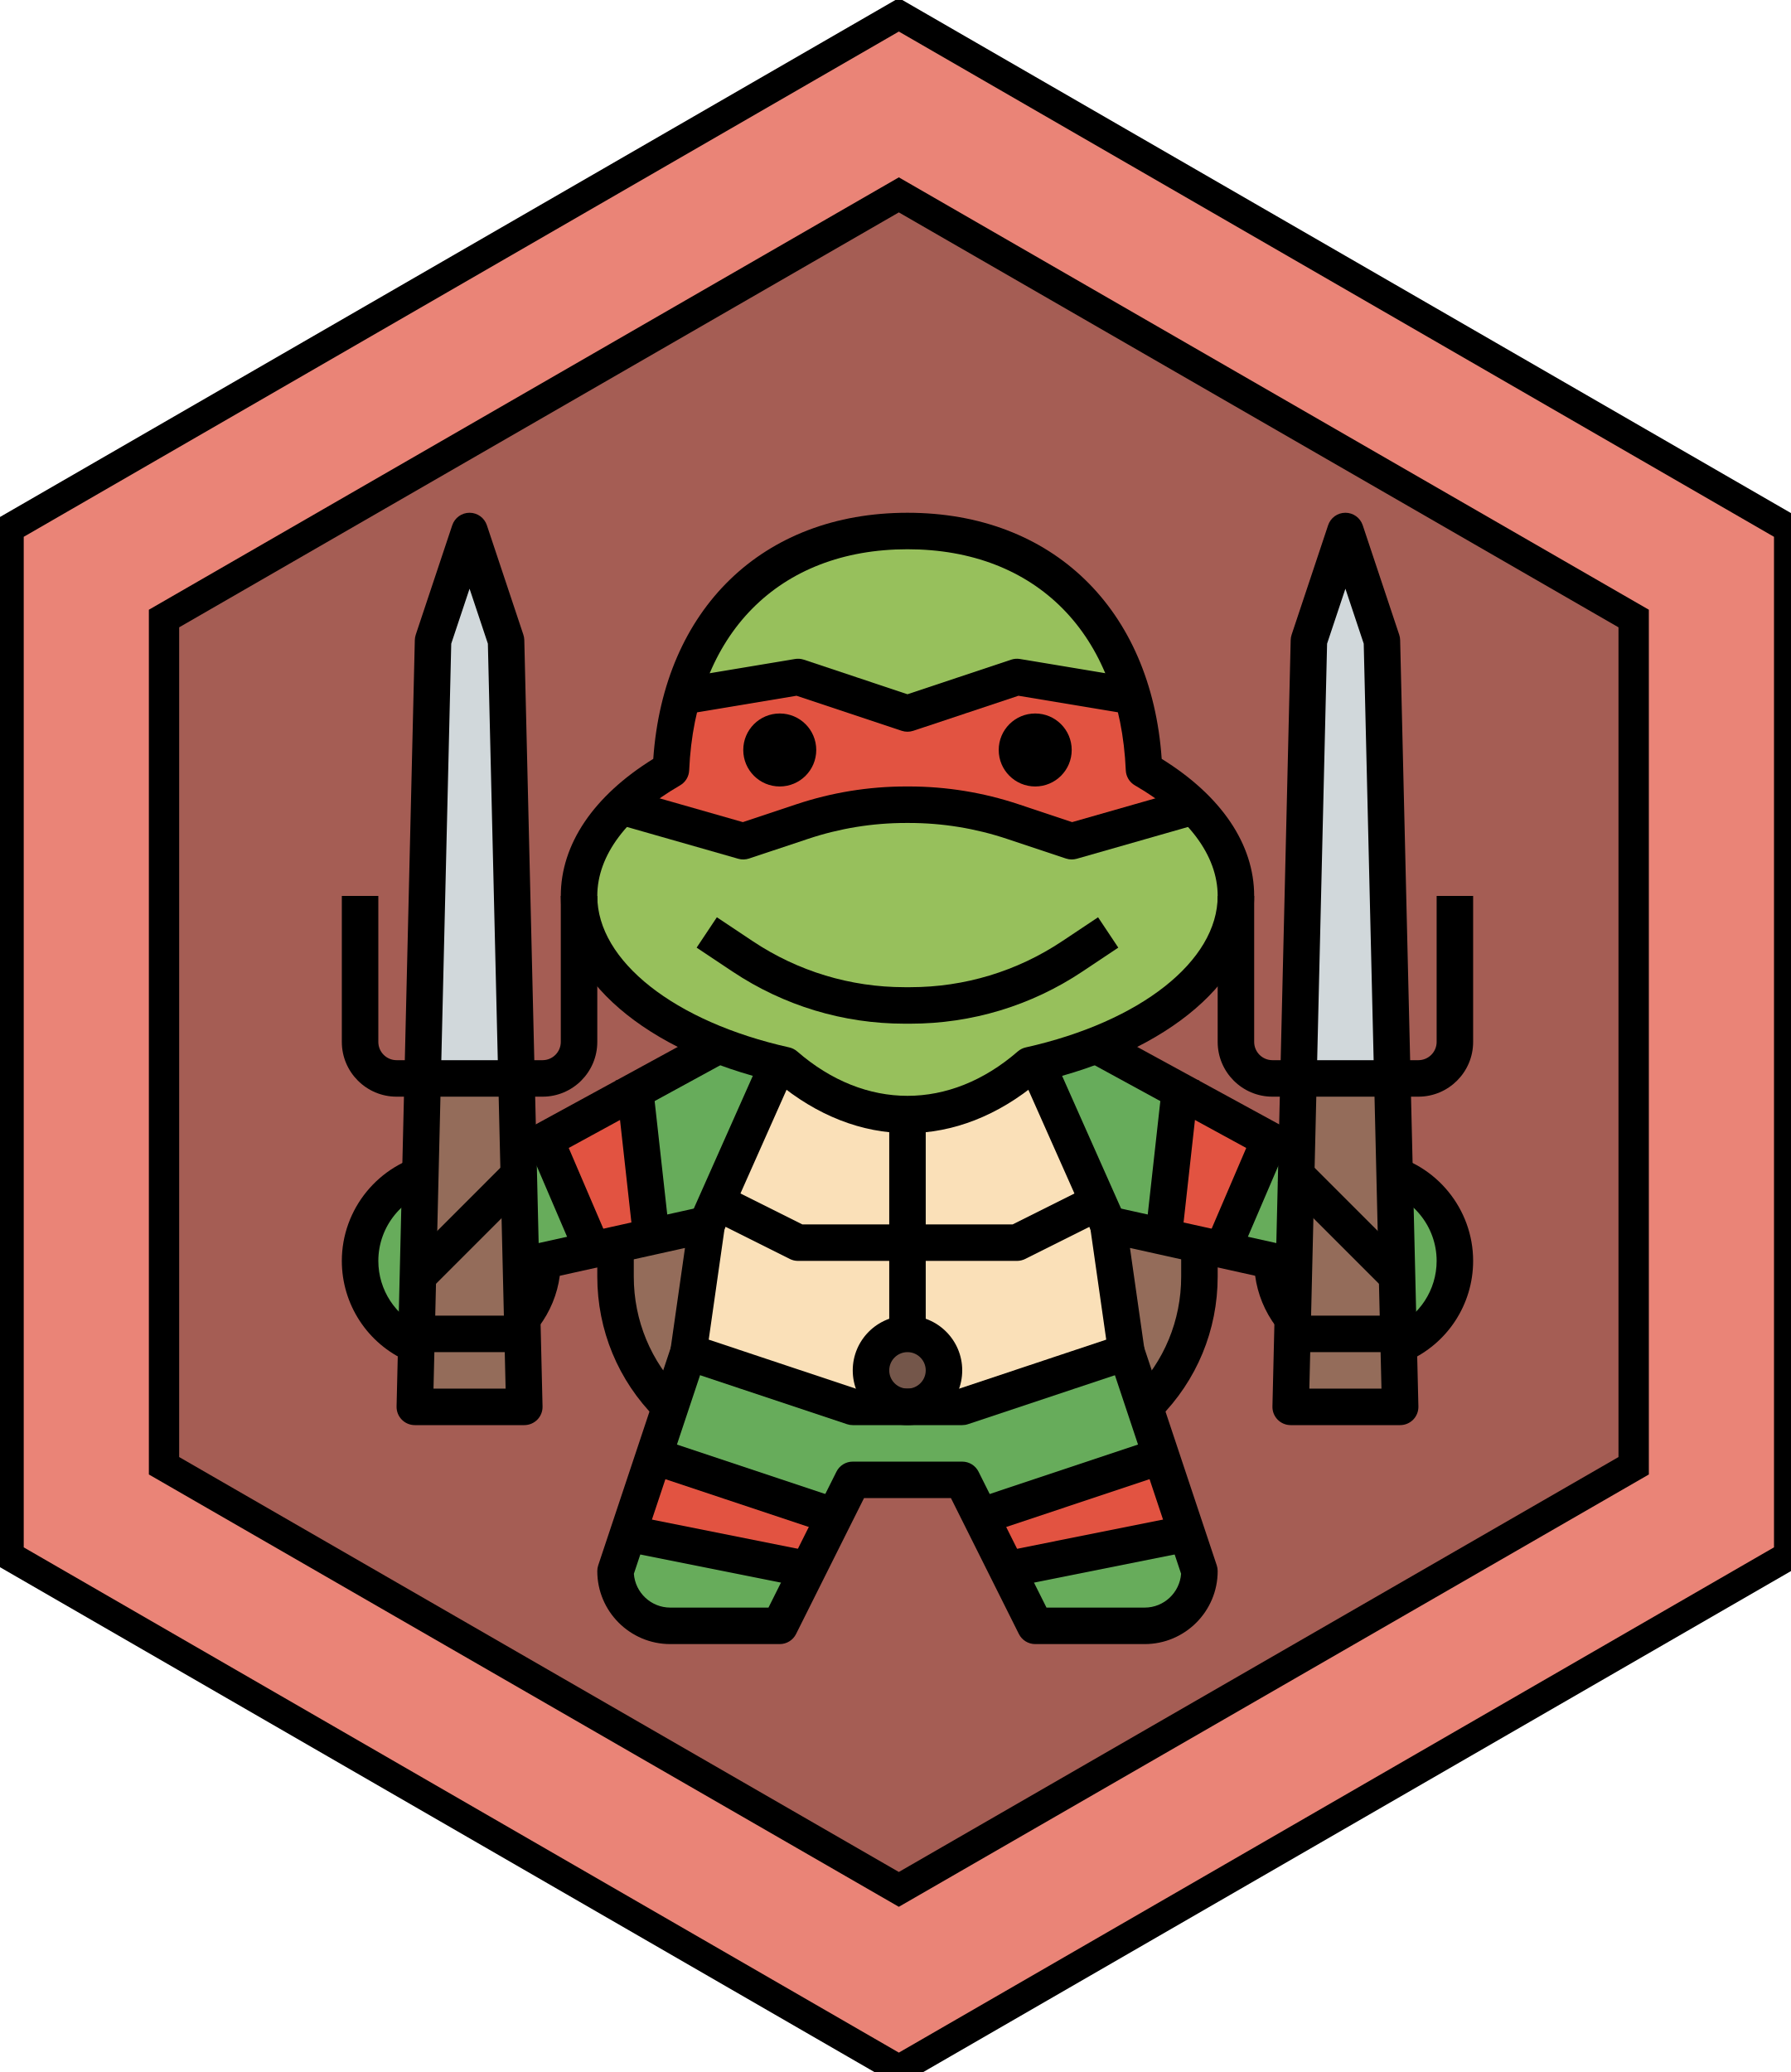
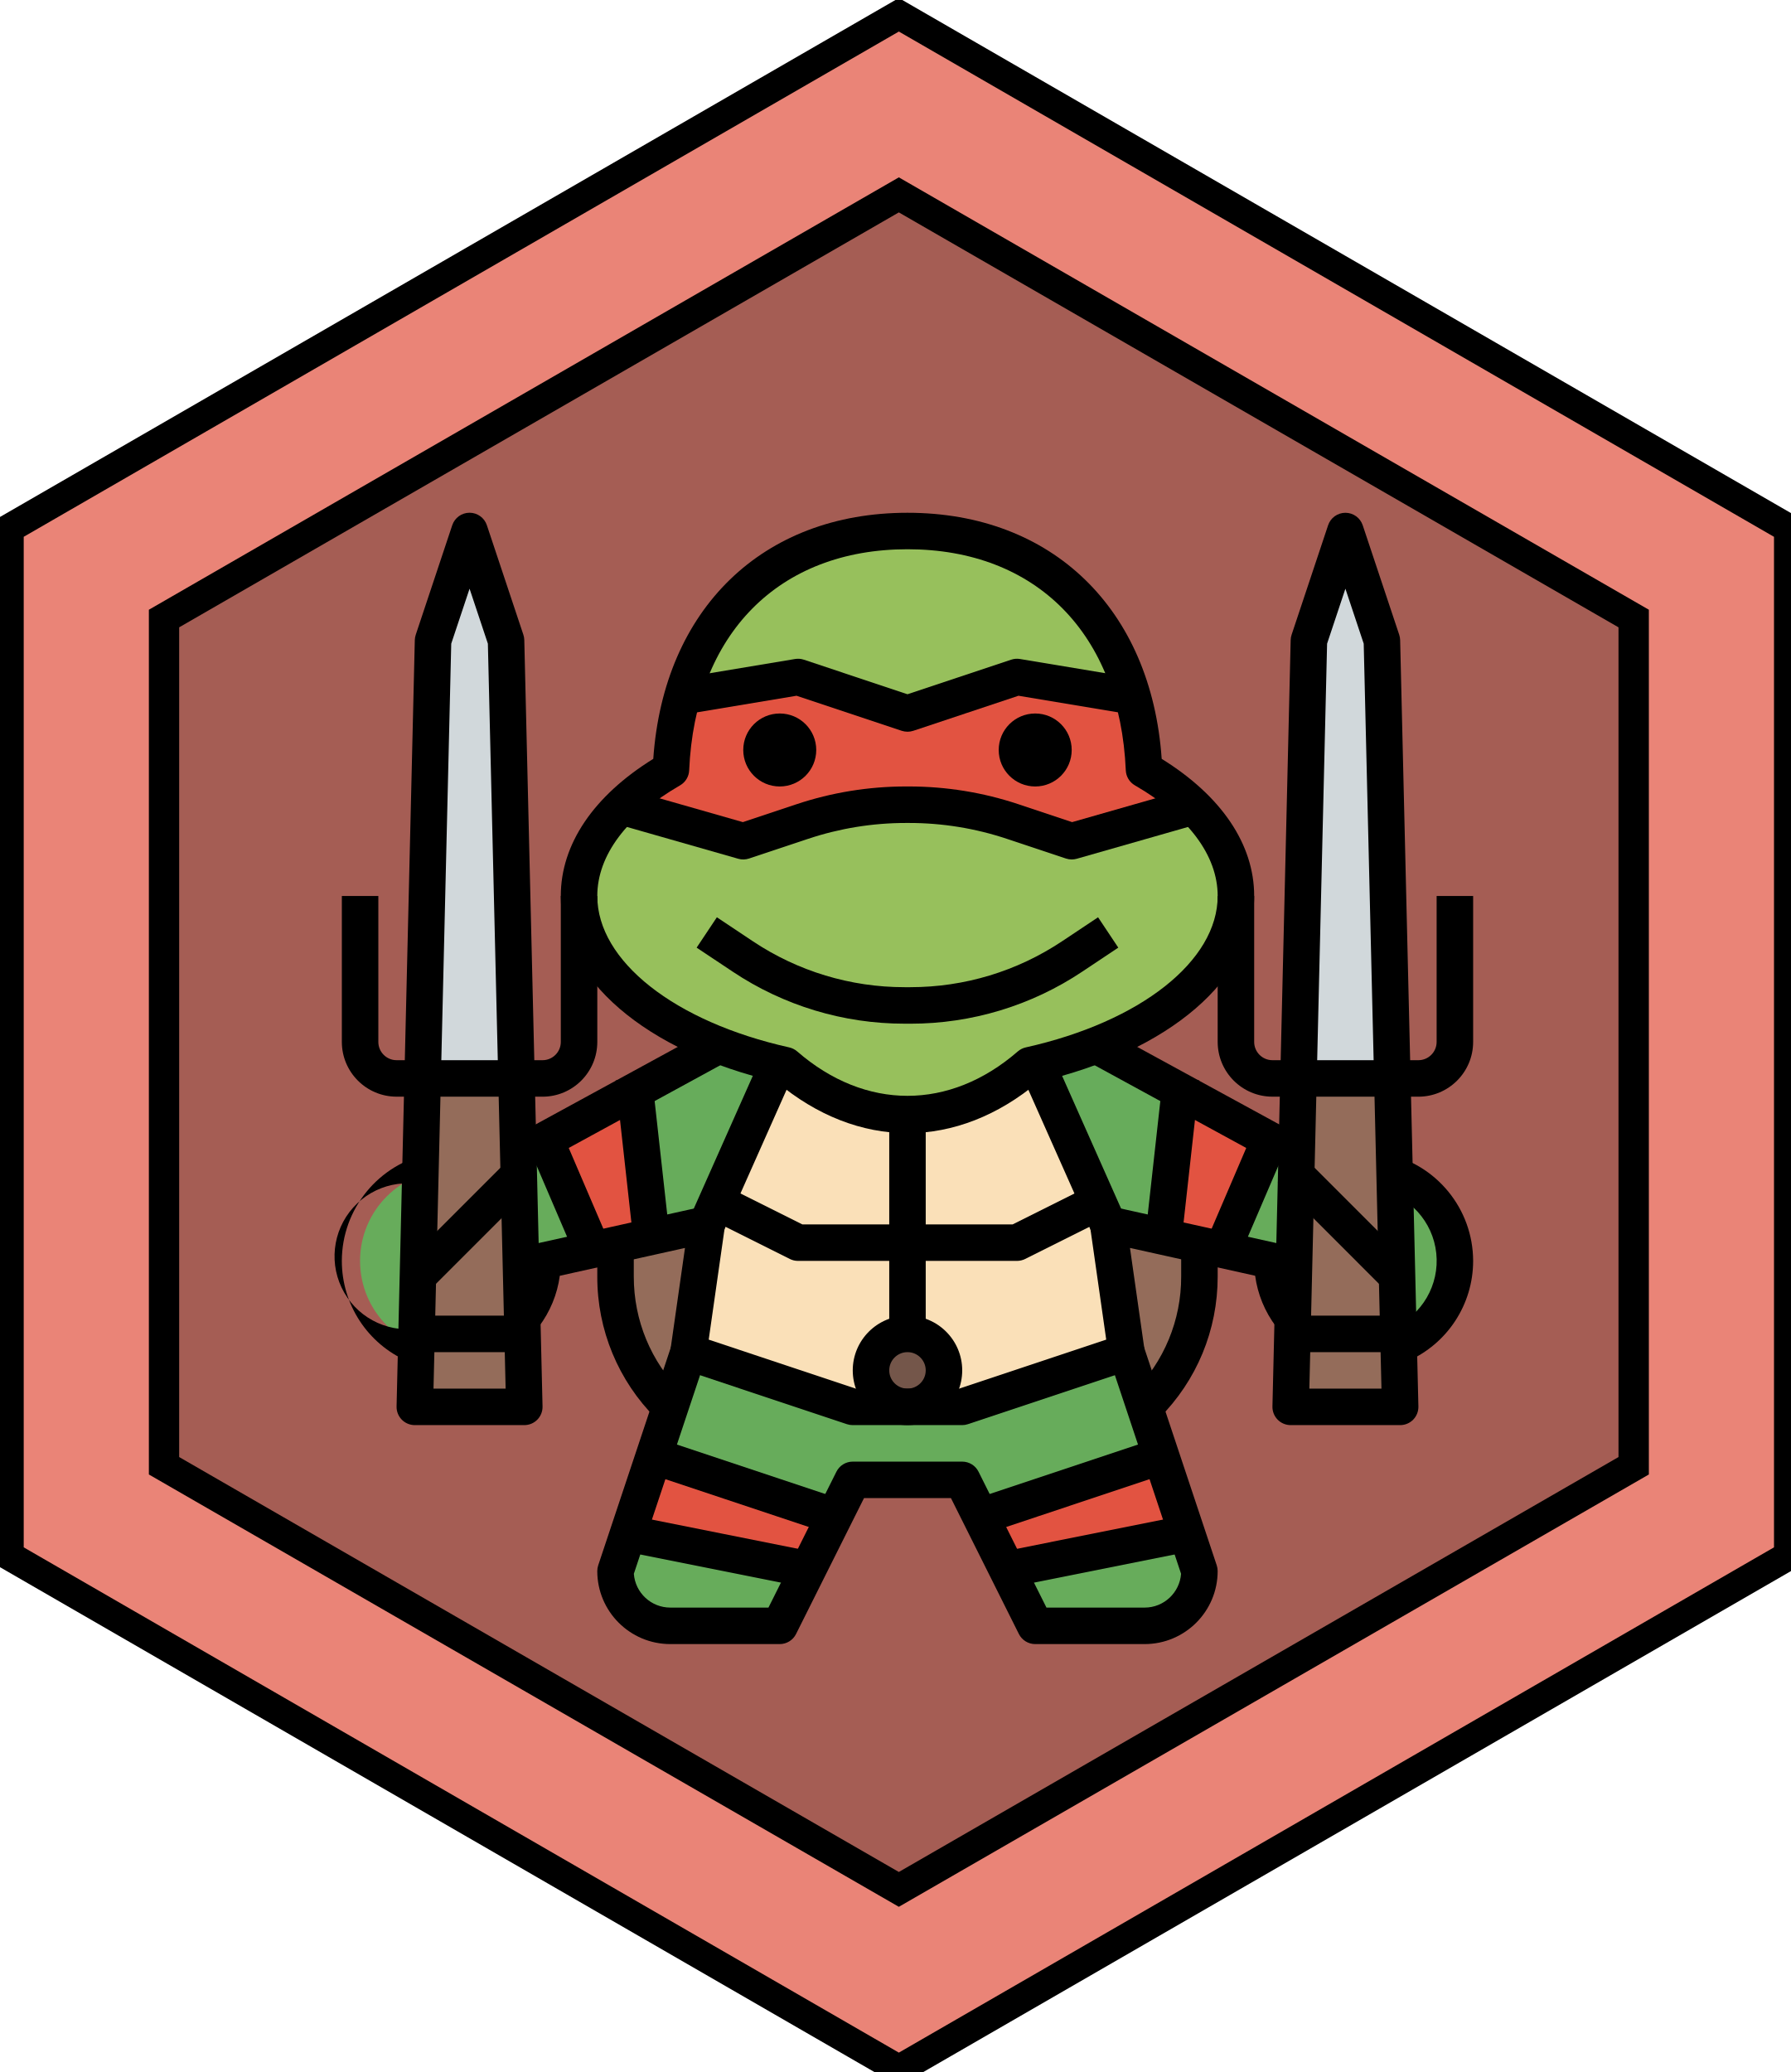
- <svg xmlns="http://www.w3.org/2000/svg" version="1.1" x="0px" y="0px" viewBox="0 0 110.979 128.417" enable-background="new 0 0 110.979 128.417" xml:space="preserve" id="svg415">
-   <defs id="defs419" />
-   <g id="g5" transform="translate(0.153729,0.3738164)" style="fill:#ea8477;fill-opacity:1;stroke:#000000;stroke-opacity:1;stroke-width:1.8;stroke-miterlimit:4;stroke-dasharray:none">
-     <polygon style="fill:#ea8477;fill-opacity:1;stroke:#000000;stroke-opacity:1;stroke-width:1.8;stroke-miterlimit:4;stroke-dasharray:none" id="polygon3" points="55.556,127.881 0.417,96.047 0.417,32.377 55.556,0.542 110.696,32.377 110.696,96.046 " />
-   </g>
-   <g id="Layer_1" />
-   <g id="g13" enable-background="new    " transform="translate(0.153729,0.3738164)" style="fill:#000000;fill-opacity:1">
-     <path style="fill:#000000;fill-opacity:1" id="path11" d="M 55.555,10.618 9.073,37.416 V 91.01 L 55.555,117.805 102.04,91.01 V 37.416 Z M 100.158,89.93 55.555,115.646 10.951,89.93 V 38.506 L 55.555,12.79 100.158,38.506 Z" />
-   </g>
-   <g id="g9" transform="translate(0.153729,0.3738164)" style="fill:#000000;fill-opacity:0.295">
-     <polygon style="fill:#000000;fill-opacity:0.295" id="polygon7" points="55.422,116.822 10.109,90.66 10.109,38.337 55.422,12.175 100.736,38.337 100.736,90.66 " />
-   </g>
-   <g id="border" />
-   <g id="g6263" transform="matrix(0.04851667,0,0,0.04165631,44.13597,68.92531)" />
-   <g id="g6265" transform="matrix(0.04851667,0,0,0.04165631,44.13597,68.92531)" />
-   <g id="g6267" transform="matrix(0.04851667,0,0,0.04165631,44.13597,68.92531)" />
-   <g id="g6269" transform="matrix(0.04851667,0,0,0.04165631,44.13597,68.92531)" />
-   <g id="g6271" transform="matrix(0.04851667,0,0,0.04165631,44.13597,68.92531)" />
-   <g id="g6273" transform="matrix(0.04851667,0,0,0.04165631,44.13597,68.92531)" />
-   <g id="g6275" transform="matrix(0.04851667,0,0,0.04165631,44.13597,68.92531)" />
-   <g id="g6277" transform="matrix(0.04851667,0,0,0.04165631,44.13597,68.92531)" />
-   <g id="g6279" transform="matrix(0.04851667,0,0,0.04165631,44.13597,68.92531)" />
-   <g id="g6281" transform="matrix(0.04851667,0,0,0.04165631,44.13597,68.92531)" />
-   <g id="g6283" transform="matrix(0.04851667,0,0,0.04165631,44.13597,68.92531)" />
-   <g id="g6285" transform="matrix(0.04851667,0,0,0.04165631,44.13597,68.92531)" />
-   <g id="g6287" transform="matrix(0.04851667,0,0,0.04165631,44.13597,68.92531)" />
-   <g id="g6289" transform="matrix(0.04851667,0,0,0.04165631,44.13597,68.92531)" />
-   <g id="g6291" transform="matrix(0.04851667,0,0,0.04165631,44.13597,68.92531)" />
-   <g id="g2637" transform="matrix(1.130911,0,0,1.130911,20.05532,30.64873)">
-     <g id="g2435">
-       <path id="path2433" d="m 48,39 v 3.858 c 0,2.652 -1.054,5.196 -2.929,7.071 L 45,50 H 19 L 18.929,49.929 C 17.054,48.054 16,45.51 16,42.858 V 39" style="fill:#946c5a" />
-     </g>
-     <g id="g2439">
-       <path id="path2437" d="M 22,30 7,37 c -2.761,0 -5,2.239 -5,5 0,2.761 2.239,5 5,5 2.761,0 5,-2.239 5,-5 l 9,-2 -1,7 -4,12 v 0 c 0,1.657 1.343,3 3,3 h 6 l 4,-8 h 6 v 0 l 4,8 h 6 c 1.657,0 3,-1.343 3,-3 v 0 L 44,47 43,40 c 0,0 9,2 9,2 0,2.761 2.239,5 5,5 2.761,0 5,-2.239 5,-5 0,-2.761 -2.239,-5 -5,-5 L 42,30" style="fill:#67ac5b" />
-     </g>
-     <g id="g2443">
-       <polygon id="polygon2441" points="6,8 8,2 10,8 11,50 5,50 " style="fill:#d1d8db" />
-     </g>
-     <g id="g2447">
-       <rect id="rect2445" height="18" width="6" style="fill:#946c5a" y="32" x="5" />
-     </g>
-     <g id="g2451">
-       <polygon id="polygon2449" points="54,8 56,2 58,8 59,50 53,50 " style="fill:#d1d8db" />
-     </g>
-     <g id="g2455">
-       <rect id="rect2453" height="18" width="6" style="fill:#946c5a" y="32" x="53" />
-     </g>
-     <g id="g2459">
-       <polyline id="polyline2457" points="39,31 43,40 44,47 35,50 29,50 20,47 21,40 25,31   " style="fill:#fae0b8" />
-     </g>
-     <g id="g2463">
-       <circle id="circle2461" r="2" cy="48" cx="32" style="fill:#74564a" />
-     </g>
-     <g id="g2467">
-       <polygon id="polygon2465" points="45.9,52.7 47.313,56.937 37.455,58.909 36,56 " style="fill:#e25341" />
-     </g>
-     <g id="g2471">
-       <polygon id="polygon2469" points="18.1,52.7 16.688,56.938 26.545,58.909 28,56 " style="fill:#e25341" />
-     </g>
-     <g id="g2475">
-       <polygon id="polygon2473" points="46.965,32.317 52.119,34.722 49.261,41.391 46.036,40.675 " style="fill:#e25341" />
-     </g>
-     <g id="g2479">
-       <polygon id="polygon2477" points="17.964,40.675 14.739,41.391 11.881,34.722 17.035,32.317 " style="fill:#e25341" />
-     </g>
-     <g id="g2483">
-       <path id="path2481" d="M 50,22 C 50,19.309 48.076,16.87 44.964,15.073 44.586,6.317 38.936,2 32,2 25.064,2 19.414,6.317 19.036,15.073 15.924,16.87 14,19.309 14,22 c 0,4.206 4.68,7.799 11.3,9.276 1.958,1.7 4.245,2.724 6.7,2.724 2.455,0 4.742,-1.024 6.7,-2.724 C 45.32,29.799 50,26.206 50,22 Z" style="fill:#97c05c" />
-     </g>
-     <g id="g2487">
-       <path id="path2485" d="M 47.661,17.097 C 46.911,16.361 46.011,15.678 44.963,15.073 44.9,13.606 44.677,12.275 44.336,11.056 L 38,10 l -6,2 -6,-2 -6.337,1.056 c -0.341,1.218 -0.564,2.55 -0.627,4.017 -1.048,0.605 -1.947,1.288 -2.698,2.024 L 23,19 26.229,17.924 C 28.064,17.312 29.986,17 31.921,17 h 0.158 c 1.935,0 3.857,0.312 5.692,0.924 L 41,19 Z" style="fill:#e25341" />
-     </g>
-     <g id="g2491">
-       <path id="path2489" d="M 32,35 C 29.499,35 27.028,34.032 24.838,32.197 17.637,30.525 13,26.539 13,22 13,19.169 14.794,16.516 18.068,14.487 18.64,6.273 24.059,1 32,1 39.941,1 45.36,6.273 45.932,14.487 49.206,16.516 51,19.168 51,22 51,26.539 46.363,30.525 39.162,32.197 36.972,34.032 34.501,35 32,35 Z M 32,3 C 24.942,3 20.358,7.643 20.036,15.116 20.021,15.458 19.833,15.768 19.537,15.939 16.611,17.628 15,19.781 15,22 c 0,3.561 4.227,6.896 10.518,8.3 0.162,0.036 0.312,0.112 0.438,0.221 3.735,3.244 8.354,3.244 12.089,0 C 38.17,30.413 38.321,30.336 38.483,30.3 44.773,28.896 49,25.561 49,22 49,19.781 47.389,17.628 44.463,15.939 44.167,15.768 43.979,15.458 43.964,15.116 43.643,7.643 39.058,3 32,3 Z" />
-     </g>
-     <g id="g2495">
-       <path id="path2493" d="m 32,13 c -0.107,0 -0.213,-0.017 -0.316,-0.051 l -5.764,-1.921 -5.755,0.959 -0.329,-1.973 6,-1 C 25.998,8.987 26.162,9 26.316,9.051 L 32,10.946 37.684,9.051 C 37.838,9 38.003,8.986 38.165,9.014 l 6,1 -0.329,1.973 -5.755,-0.959 -5.764,1.921 C 32.213,12.983 32.107,13 32,13 Z" />
-     </g>
-     <g id="g2499">
-       <path id="path2497" d="m 41,20 c -0.107,0 -0.214,-0.017 -0.316,-0.051 L 37.455,18.873 C 35.718,18.293 33.909,18 32.079,18 h -0.158 c -1.83,0 -3.639,0.293 -5.375,0.873 l -3.229,1.076 c -0.191,0.064 -0.397,0.069 -0.591,0.013 l -7,-2 0.55,-1.923 6.702,1.915 2.936,-0.979 C 27.854,16.328 29.875,16 31.921,16 h 0.158 c 2.045,0 4.067,0.328 6.008,0.975 l 2.936,0.979 6.702,-1.915 0.55,1.923 -7,2 C 41.185,19.987 41.092,20 41,20 Z" />
-     </g>
-     <g id="g2505">
-       <g id="g2503">
-         <circle id="circle2501" r="2" cy="14" cx="25" />
-       </g>
-     </g>
-     <g id="g2511">
-       <g id="g2509">
-         <circle id="circle2507" r="2" cy="14" cx="39" />
-       </g>
-     </g>
-     <g id="g2515">
-       <path id="path2513" d="m 32.156,29 h -0.312 c -3.367,0 -6.627,-0.987 -9.43,-2.855 l -1.969,-1.313 1.109,-1.664 1.969,1.313 c 2.473,1.648 5.35,2.519 8.32,2.519 h 0.312 c 2.971,0 5.848,-0.871 8.32,-2.519 l 1.969,-1.313 1.109,1.664 -1.969,1.313 C 38.783,28.013 35.522,29 32.156,29 Z" />
-     </g>
-     <g id="g2519">
-       <rect id="rect2517" height="2" width="9.849" transform="matrix(0.4063,-0.9137,0.9137,0.4063,-18.7828,42.0915)" y="34.5" x="18.076" />
-     </g>
-     <g id="g2523">
-       <rect id="rect2521" height="9.849" width="2" transform="matrix(0.9138,-0.4061,0.4061,0.9138,-10.8842,19.7114)" y="30.576" x="40" />
-     </g>
-     <g id="g2527">
-       <rect id="rect2525" height="12" width="2" y="34" x="31" />
-     </g>
-     <g id="g2531">
-       <path id="path2529" d="m 32,42 h -6 c -0.155,0 -0.309,-0.036 -0.447,-0.105 l -4,-2 0.895,-1.789 L 26.236,40 H 32 Z" />
-     </g>
-     <g id="g2535">
-       <path id="path2533" d="m 32,51 c -1.654,0 -3,-1.346 -3,-3 0,-1.654 1.346,-3 3,-3 1.654,0 3,1.346 3,3 0,1.654 -1.346,3 -3,3 z m 0,-4 c -0.551,0 -1,0.449 -1,1 0,0.551 0.449,1 1,1 0.551,0 1,-0.449 1,-1 0,-0.551 -0.449,-1 -1,-1 z" />
-     </g>
-     <g id="g2539">
-       <path id="path2537" d="m 38,42 h -6 v -2 h 5.764 l 3.789,-1.895 0.895,1.789 -4,2 C 38.309,41.964 38.155,42 38,42 Z" />
-     </g>
-     <g id="g2543">
-       <path id="path2541" d="m 45,63 h -6 c -0.379,0 -0.725,-0.214 -0.895,-0.553 L 34.382,55 h -4.764 l -3.724,7.447 C 25.725,62.786 25.379,63 25,63 h -6 c -2.206,0 -4,-1.794 -4,-4 0,-0.107 0.017,-0.214 0.051,-0.316 l 4,-12 1.897,0.633 -3.943,11.83 C 17.081,60.181 17.946,61 19,61 h 5.382 l 3.724,-7.447 C 28.275,53.214 28.621,53 29,53 h 6 c 0.379,0 0.725,0.214 0.895,0.553 L 39.618,61 H 45 c 1.054,0 1.919,-0.819 1.995,-1.854 l -3.943,-11.83 1.897,-0.633 4,12 C 48.983,58.786 49,58.893 49,59 c 0,2.206 -1.794,4 -4,4 z" />
-     </g>
-     <g id="g2547">
-       <rect id="rect2545" height="2" width="12.53" transform="matrix(0.8778,-0.479,0.479,0.8778,-13.7899,11.934)" y="32" x="10.235" />
-     </g>
-     <g id="g2551">
-       <rect id="rect2549" height="12.53" width="2" transform="matrix(0.4789,-0.8779,0.8779,0.4789,-4.216,58.8979)" y="26.735" x="46.5" />
-     </g>
-     <g id="g2555">
-       <path id="path2553" d="m 35,51 h -6 c -0.107,0 -0.214,-0.017 -0.316,-0.051 l -9,-3 c -0.458,-0.153 -0.742,-0.612 -0.673,-1.09 l 0.795,-5.568 -6.86,1.524 c -0.136,1.009 -0.525,1.96 -1.146,2.787 L 10.201,44.4 C 10.724,43.704 11,42.874 11,42 c 0,-0.469 0.326,-0.875 0.783,-0.976 l 9,-2 c 0.322,-0.071 0.655,0.02 0.896,0.242 0.241,0.223 0.357,0.55 0.31,0.875 L 21.107,46.315 29.162,49 h 5.676 l 8.054,-2.685 -0.882,-6.174 c -0.047,-0.325 0.069,-0.652 0.31,-0.875 0.241,-0.223 0.576,-0.315 0.896,-0.242 l 9,2 C 52.674,41.125 53,41.531 53,42 c 0,0.874 0.276,1.704 0.799,2.399 l -1.6,1.201 c -0.62,-0.826 -1.009,-1.777 -1.146,-2.786 l -6.86,-1.524 0.795,5.568 c 0.068,0.479 -0.215,0.938 -0.673,1.09 l -9,3 C 35.214,50.983 35.107,51 35,51 Z" />
-     </g>
-     <g id="g2559">
-       <rect id="rect2557" height="9.487" width="2" transform="matrix(0.3162,-0.9487,0.9487,0.3162,-35.6346,59.5596)" y="49.757" x="22.5" />
-     </g>
-     <g id="g2563">
-       <rect id="rect2561" height="10.198" width="2" transform="matrix(0.1961,-0.9806,0.9806,0.1961,-39.1882,68.198)" y="52.901" x="21" />
-     </g>
-     <g id="g2567">
-       <rect id="rect2565" height="2" width="9.487" transform="matrix(0.9486,-0.3164,0.3164,0.9486,-15.1621,15.6126)" y="53.5" x="35.757" />
-     </g>
-     <g id="g2571">
-       <rect id="rect2569" height="2" width="10.198" transform="matrix(0.9805,-0.1963,0.1963,0.9805,-10.5684,9.3733)" y="57" x="36.901" />
-     </g>
-     <g id="g2575">
-       <rect id="rect2573" height="9.055" width="2" transform="matrix(0.9939,-0.1104,0.1104,0.9939,-3.9237,2.1558)" y="31.972" x="16.5" />
-     </g>
-     <g id="g2579">
-       <rect id="rect2577" height="7.616" width="2" transform="matrix(0.9191,-0.3939,0.3939,0.9191,-14.0744,8.4308)" y="34.692" x="12.5" />
-     </g>
-     <g id="g2583">
-       <rect id="rect2581" height="2" width="9.055" transform="matrix(0.1104,-0.9939,0.9939,0.1104,5.0905,78.6871)" y="35.5" x="41.972" />
-     </g>
-     <g id="g2587">
-       <rect id="rect2585" height="2" width="7.616" transform="matrix(0.3941,-0.9191,0.9191,0.3941,-4.786,69.7403)" y="37.5" x="46.692" />
-     </g>
-     <g id="g2591">
-       <path id="path2589" d="M 11,51 H 5 C 4.73,51 4.473,50.891 4.285,50.699 4.096,50.506 3.994,50.246 4,49.976 l 1,-42 C 5.002,7.877 5.02,7.778 5.051,7.684 l 2,-6 C 7.188,1.275 7.569,1 8,1 8.431,1 8.812,1.275 8.949,1.684 l 2,6 C 10.98,7.778 10.998,7.877 11,7.976 l 1,42 c 0.007,0.27 -0.096,0.53 -0.284,0.723 C 11.527,50.891 11.27,51 11,51 Z M 6.024,49 H 9.976 L 9.004,8.174 8,5.162 6.996,8.174 Z" />
-     </g>
-     <g id="g2595">
-       <path id="path2593" d="M 18.293,50.707 18.222,50.636 C 16.144,48.558 15,45.796 15,42.858 V 41 h 2 v 1.858 c 0,2.404 0.936,4.664 2.636,6.364 l 0.071,0.071 z" />
-     </g>
-     <g id="g2599">
-       <path id="path2597" d="m 45.707,50.707 -1.414,-1.414 0.071,-0.071 C 46.064,47.522 47,45.262 47,42.858 V 41 h 2 v 1.858 c 0,2.938 -1.144,5.7 -3.222,7.778 z" />
-     </g>
-     <g id="g2603">
-       <path id="path2601" d="M 4.6,47.5 C 2.413,46.545 1,44.386 1,42 1,39.158 3.019,36.685 5.801,36.12 l 0.398,1.96 C 4.345,38.457 3,40.105 3,42 c 0,1.591 0.942,3.031 2.4,3.667 z" />
-     </g>
-     <g id="g2607">
-       <path id="path2605" d="M 59.4,47.5 58.6,45.667 C 60.058,45.031 61,43.591 61,42 61,40.105 59.655,38.457 57.801,38.08 l 0.398,-1.96 C 60.981,36.685 63,39.158 63,42 c 0,2.386 -1.413,4.545 -3.6,5.5 z" />
-     </g>
-     <g id="g2611">
-       <path id="path2609" d="M 12,33 H 4 C 2.346,33 1,31.654 1,30 v -8 h 2 v 8 c 0,0.551 0.449,1 1,1 h 8 c 0.551,0 1,-0.449 1,-1 v -8 h 2 v 8 c 0,1.654 -1.346,3 -3,3 z" />
-     </g>
-     <g id="g2615">
-       <rect id="rect2613" height="2" width="6" y="45" x="5" />
-     </g>
-     <g id="g2619">
-       <rect id="rect2617" height="2" width="8.485" transform="matrix(0.7071,-0.7071,0.7071,0.7071,-25.9411,17.3726)" y="39" x="3.757" />
-     </g>
-     <g id="g2623">
-       <path id="path2621" d="m 59,51 h -6 c -0.27,0 -0.527,-0.109 -0.715,-0.301 -0.188,-0.193 -0.291,-0.453 -0.284,-0.723 l 1,-42 c 0.002,-0.099 0.02,-0.198 0.051,-0.292 l 2,-6 C 55.188,1.275 55.569,1 56,1 c 0.431,0 0.812,0.275 0.949,0.684 l 2,6 C 58.98,7.778 58.998,7.877 59,7.976 l 1,42 c 0.007,0.27 -0.096,0.53 -0.284,0.723 C 59.527,50.891 59.27,51 59,51 Z m -4.976,-2 h 3.952 L 57.004,8.174 56,5.162 54.996,8.174 Z" />
-     </g>
-     <g id="g2627">
-       <path id="path2625" d="m 60,33 h -8 c -1.654,0 -3,-1.346 -3,-3 v -8 h 2 v 8 c 0,0.551 0.449,1 1,1 h 8 c 0.551,0 1,-0.449 1,-1 v -8 h 2 v 8 c 0,1.654 -1.346,3 -3,3 z" />
-     </g>
-     <g id="g2631">
-       <rect id="rect2629" height="2" width="6" y="45" x="53" />
-     </g>
-     <g id="g2635">
-       <rect id="rect2633" height="8.485" width="2" transform="matrix(0.7071,-0.7071,0.7071,0.7071,-11.8823,51.3137)" y="35.757" x="55" />
-     </g>
-   </g>
+ <svg xmlns="http://www.w3.org/2000/svg" viewBox="0 0 110.979 128.417">
+   <path d="M55.71 128.255L.57 96.42V32.75L55.71.916l55.14 31.835V96.42z" fill="#ea8477" stroke="#000" stroke-width="1.8" />
+   <path d="M55.709 10.992L9.227 37.79v53.594l46.482 26.795 46.485-26.795V37.79zm44.603 79.312L55.709 116.02 11.105 90.304V38.88l44.604-25.716 44.603 25.716z" />
+   <path d="M55.576 117.196L10.263 91.034V38.71l45.313-26.162L100.89 38.71v52.323z" fill-opacity=".295" />
+   <path d="M74.339 74.754v4.363c0 3-1.192 5.877-3.312 7.997l-.08.08H41.542l-.08-.08a11.31 11.31 0 0 1-3.313-7.997v-4.363" fill="#946c5a" />
+   <path d="M44.935 64.576l-16.963 7.916a5.655 5.655 0 1 0 5.654 5.655l10.178-2.262-1.13 7.917-4.524 13.57a3.393 3.393 0 0 0 3.393 3.393h6.785l4.524-9.047h6.785l4.524 9.047h6.785a3.393 3.393 0 0 0 3.393-3.393l-4.524-13.57-1.13-7.917 10.178 2.262a5.655 5.655 0 1 0 5.654-5.655l-16.963-7.916" fill="#67ac5b" />
+   <path fill="#d1d8db" d="M26.84 39.696l2.263-6.785 2.261 6.785 1.131 47.498H25.71z" />
+   <path fill="#946c5a" d="M25.71 66.838h6.785v20.356H25.71z" />
+   <path fill="#d1d8db" d="M81.125 39.696l2.261-6.785 2.262 6.785 1.131 47.498h-6.785z" />
+   <path fill="#946c5a" d="M79.994 66.838h6.785v20.356h-6.785z" />
+   <path fill="#fae0b8" d="M64.16 65.707l4.524 10.178 1.131 7.917-10.178 3.392h-6.785l-10.178-3.392 1.13-7.917 4.524-10.178" />
+   <circle r="2" cy="48" cx="32" fill="#74564a" transform="translate(20.055 30.649) scale(1.13091)" />
+   <path fill="#e25341" d="M71.964 90.248l1.598 4.791-11.148 2.23-1.646-3.29zM40.525 90.248l-1.597 4.793 11.147 2.229 1.646-3.29zM73.169 67.196l5.828 2.72-3.232 7.542-3.647-.81zM40.371 76.649l-3.647.81-3.232-7.543 5.828-2.72z" />
+   <path d="M76.6 55.529c0-3.044-2.175-5.802-5.694-7.834-.428-9.902-6.818-14.784-14.662-14.784-7.844 0-14.233 4.882-14.66 14.784-3.52 2.032-5.696 4.79-5.696 7.834 0 4.756 5.293 8.82 12.78 10.49 2.214 1.923 4.8 3.08 7.576 3.08 2.777 0 5.363-1.157 7.578-3.08C71.308 64.35 76.6 60.285 76.6 55.53z" fill="#97c05c" />
+   <path d="M73.956 49.984a15.161 15.161 0 0 0-3.052-2.29 19.952 19.952 0 0 0-.709-4.542l-7.165-1.194-6.786 2.262-6.785-2.262-7.167 1.194a19.942 19.942 0 0 0-.709 4.543 15.193 15.193 0 0 0-3.05 2.289l7.533 2.152 3.652-1.217a20.346 20.346 0 0 1 6.437-1.045h.179c2.188 0 4.362.353 6.437 1.045l3.652 1.217z" fill="#e25341" />
+   <path d="M56.244 70.23c-2.828 0-5.622-1.094-8.1-3.17-8.143-1.89-13.387-6.398-13.387-11.531 0-3.202 2.029-6.202 5.732-8.497.646-9.29 6.775-15.252 15.755-15.252 8.981 0 15.11 5.963 15.756 15.252 3.703 2.295 5.732 5.294 5.732 8.497 0 5.133-5.244 9.64-13.388 11.532-2.477 2.075-5.271 3.17-8.1 3.17zm0-36.189c-7.982 0-13.166 5.251-13.53 13.703-.017.386-.23.737-.564.93-3.31 1.91-5.131 4.345-5.131 6.855 0 4.027 4.78 7.799 11.895 9.386.183.041.353.127.495.25 4.224 3.669 9.448 3.669 13.672 0 .141-.122.312-.209.495-.25 7.114-1.587 11.894-5.36 11.894-9.386 0-2.51-1.822-4.945-5.131-6.855a1.131 1.131 0 0 1-.564-.93c-.363-8.452-5.549-13.703-13.53-13.703z" />
+   <path d="M56.244 45.35c-.12 0-.24-.019-.357-.057L49.37 43.12l-6.509 1.085-.372-2.231 6.786-1.131c.183-.03.368-.016.542.042l6.428 2.143 6.429-2.143c.174-.058.36-.074.544-.042l6.785 1.13-.372 2.232-6.508-1.085-6.519 2.173a1.149 1.149 0 0 1-.359.058zM66.423 53.267c-.121 0-.242-.02-.358-.058l-3.651-1.217a19.161 19.161 0 0 0-6.08-.987h-.179c-2.07 0-4.115.331-6.079.987l-3.651 1.217a1.123 1.123 0 0 1-.669.015l-7.916-2.262.622-2.175 7.58 2.166 3.32-1.107a21.433 21.433 0 0 1 6.793-1.103h.179c2.313 0 4.6.371 6.794 1.103l3.32 1.107 7.58-2.166.622 2.175-7.916 2.262a1.166 1.166 0 0 1-.311.043z" />
+   <circle r="2" cy="14" cx="25" transform="translate(20.055 30.649) scale(1.13091)" />
+   <circle r="2" cy="14" cx="39" transform="translate(20.055 30.649) scale(1.13091)" />
+   <path d="M56.42 63.445h-.352a19.168 19.168 0 0 1-10.664-3.229l-2.227-1.484 1.254-1.882 2.227 1.485a16.914 16.914 0 0 0 9.409 2.848h.353c3.36 0 6.613-.985 9.409-2.848l2.227-1.485 1.254 1.882-2.227 1.484a19.158 19.158 0 0 1-10.662 3.23zM42.769 75.425l4.525-10.177 2.067.919-4.526 10.177zM63.126 66.168l2.067-.918 4.523 10.178-2.067.918zM55.114 69.1h2.261v13.57h-2.261z" />
+   <path d="M56.244 78.147H49.46c-.175 0-.35-.04-.506-.119l-4.523-2.262 1.012-2.023 4.284 2.142h6.518zM56.244 88.325a3.397 3.397 0 0 1-3.392-3.393 3.397 3.397 0 0 1 3.392-3.392 3.397 3.397 0 0 1 3.393 3.392 3.397 3.397 0 0 1-3.393 3.393zm0-4.523c-.623 0-1.13.507-1.13 1.13 0 .624.507 1.131 1.13 1.131.624 0 1.131-.507 1.131-1.13 0-.624-.507-1.131-1.13-1.131z" />
+   <path d="M63.03 78.147h-6.786v-2.262h6.519l4.285-2.143 1.012 2.023-4.523 2.262c-.158.08-.332.12-.507.12zM70.946 101.896h-6.785c-.429 0-.82-.242-1.012-.625l-4.21-8.422H53.55l-4.212 8.422a1.13 1.13 0 0 1-1.01.625h-6.786a4.528 4.528 0 0 1-4.524-4.524c0-.12.02-.242.058-.357l4.523-13.57 2.146.715-4.46 13.379a2.265 2.265 0 0 0 2.257 2.095h6.086l4.212-8.422a1.13 1.13 0 0 1 1.01-.625h6.786c.429 0 .82.242 1.012.625l4.21 8.422h6.087c1.192 0 2.17-.926 2.256-2.096l-4.459-13.38 2.146-.715 4.523 13.571c.039.116.058.237.058.358a4.528 4.528 0 0 1-4.524 4.524zM31.955 70.367l12.439-6.787 1.083 1.985-12.438 6.788zM67.015 65.57l1.083-1.986 12.44 6.787-1.083 1.985z" />
+   <path d="M59.637 88.325h-6.785c-.121 0-.242-.019-.358-.057l-10.178-3.393a1.13 1.13 0 0 1-.76-1.233l.898-6.297-7.758 1.724A6.721 6.721 0 0 1 33.4 82.22l-1.808-1.36a4.483 4.483 0 0 0 .903-2.714c0-.53.369-.99.886-1.104l10.178-2.262a1.128 1.128 0 0 1 1.364 1.263l-.998 6.983 9.11 3.036h6.419l9.108-3.036-.997-6.982a1.128 1.128 0 0 1 1.364-1.264l10.178 2.262c.518.114.887.574.887 1.104 0 .988.312 1.927.903 2.713l-1.81 1.358a6.735 6.735 0 0 1-1.295-3.15l-7.758-1.724.899 6.297a1.13 1.13 0 0 1-.761 1.233l-10.179 3.392a1.09 1.09 0 0 1-.356.06zM41.186 91.658l.715-2.146 10.178 3.393-.715 2.145zM39.06 96.218L39.503 94l11.31 2.262-.444 2.218zM60.411 92.904L70.59 89.51l.715 2.145-10.177 3.395zM61.675 96.262l11.308-2.264.444 2.218L62.12 98.48z" />
+   <path d="M38.156 66.964l2.248-.25 1.13 10.178-2.248.25zM32.585 70.674l2.08-.89 3.392 7.916-2.08.89zM70.955 76.892l1.13-10.178 2.249.25-1.131 10.178zM74.431 77.7l3.395-7.917 2.079.892-3.395 7.916z" />
+   <path d="M32.495 88.325H25.71a1.13 1.13 0 0 1-1.131-1.158l1.13-47.498c.003-.112.023-.224.059-.33l2.261-6.786a1.131 1.131 0 0 1 2.147 0l2.262 6.786c.035.106.055.218.057.33l1.131 47.498a1.13 1.13 0 0 1-1.13 1.158zm-5.627-2.262h4.47l-1.1-46.17-1.135-3.407-1.136 3.407zM40.743 87.994l-.08-.08a12.358 12.358 0 0 1-3.644-8.797v-2.1h2.262v2.1c0 2.719 1.058 5.275 2.98 7.197l.081.08zM71.746 87.994l-1.6-1.6.081-.08a10.111 10.111 0 0 0 2.981-7.197v-2.1h2.262v2.1c0 3.323-1.294 6.446-3.644 8.797z" />
+   <path d="M25.258 84.367a6.787 6.787 0 0 1-4.072-6.22 6.805 6.805 0 0 1 5.43-6.65l.45 2.217a4.524 4.524 0 1 0-.904 8.58zM87.231 84.367l-.904-2.073a4.524 4.524 0 0 0-.904-8.58l.45-2.217a6.805 6.805 0 0 1 5.43 6.65 6.787 6.787 0 0 1-4.072 6.22zM33.626 67.969H24.58a3.397 3.397 0 0 1-3.393-3.393V55.53h2.262v9.047c0 .623.508 1.131 1.131 1.131h9.047c.623 0 1.131-.508 1.131-1.13v-9.048h2.262v9.047a3.397 3.397 0 0 1-3.393 3.393z" />
+   <path d="M25.71 81.54h6.785v2.262H25.71zM24.91 78.478l6.785-6.785 1.6 1.6-6.786 6.785zM86.78 88.325h-6.786a1.13 1.13 0 0 1-1.13-1.158l1.13-47.498c.003-.112.023-.224.058-.33l2.262-6.786a1.131 1.131 0 0 1 2.145 0l2.262 6.786c.035.106.056.218.058.33l1.131 47.498a1.13 1.13 0 0 1-1.13 1.158zm-5.628-2.262h4.469l-1.1-46.17-1.135-3.407-1.135 3.407z" />
+   <path d="M87.91 67.969h-9.047a3.397 3.397 0 0 1-3.393-3.393V55.53h2.262v9.047c0 .623.508 1.131 1.13 1.131h9.048c.623 0 1.13-.508 1.13-1.13v-9.048h2.263v9.047a3.397 3.397 0 0 1-3.393 3.393zM79.994 81.54h6.785v2.262h-6.785zM79.193 73.292l1.6-1.6 6.784 6.786-1.599 1.6z" />
</svg>
